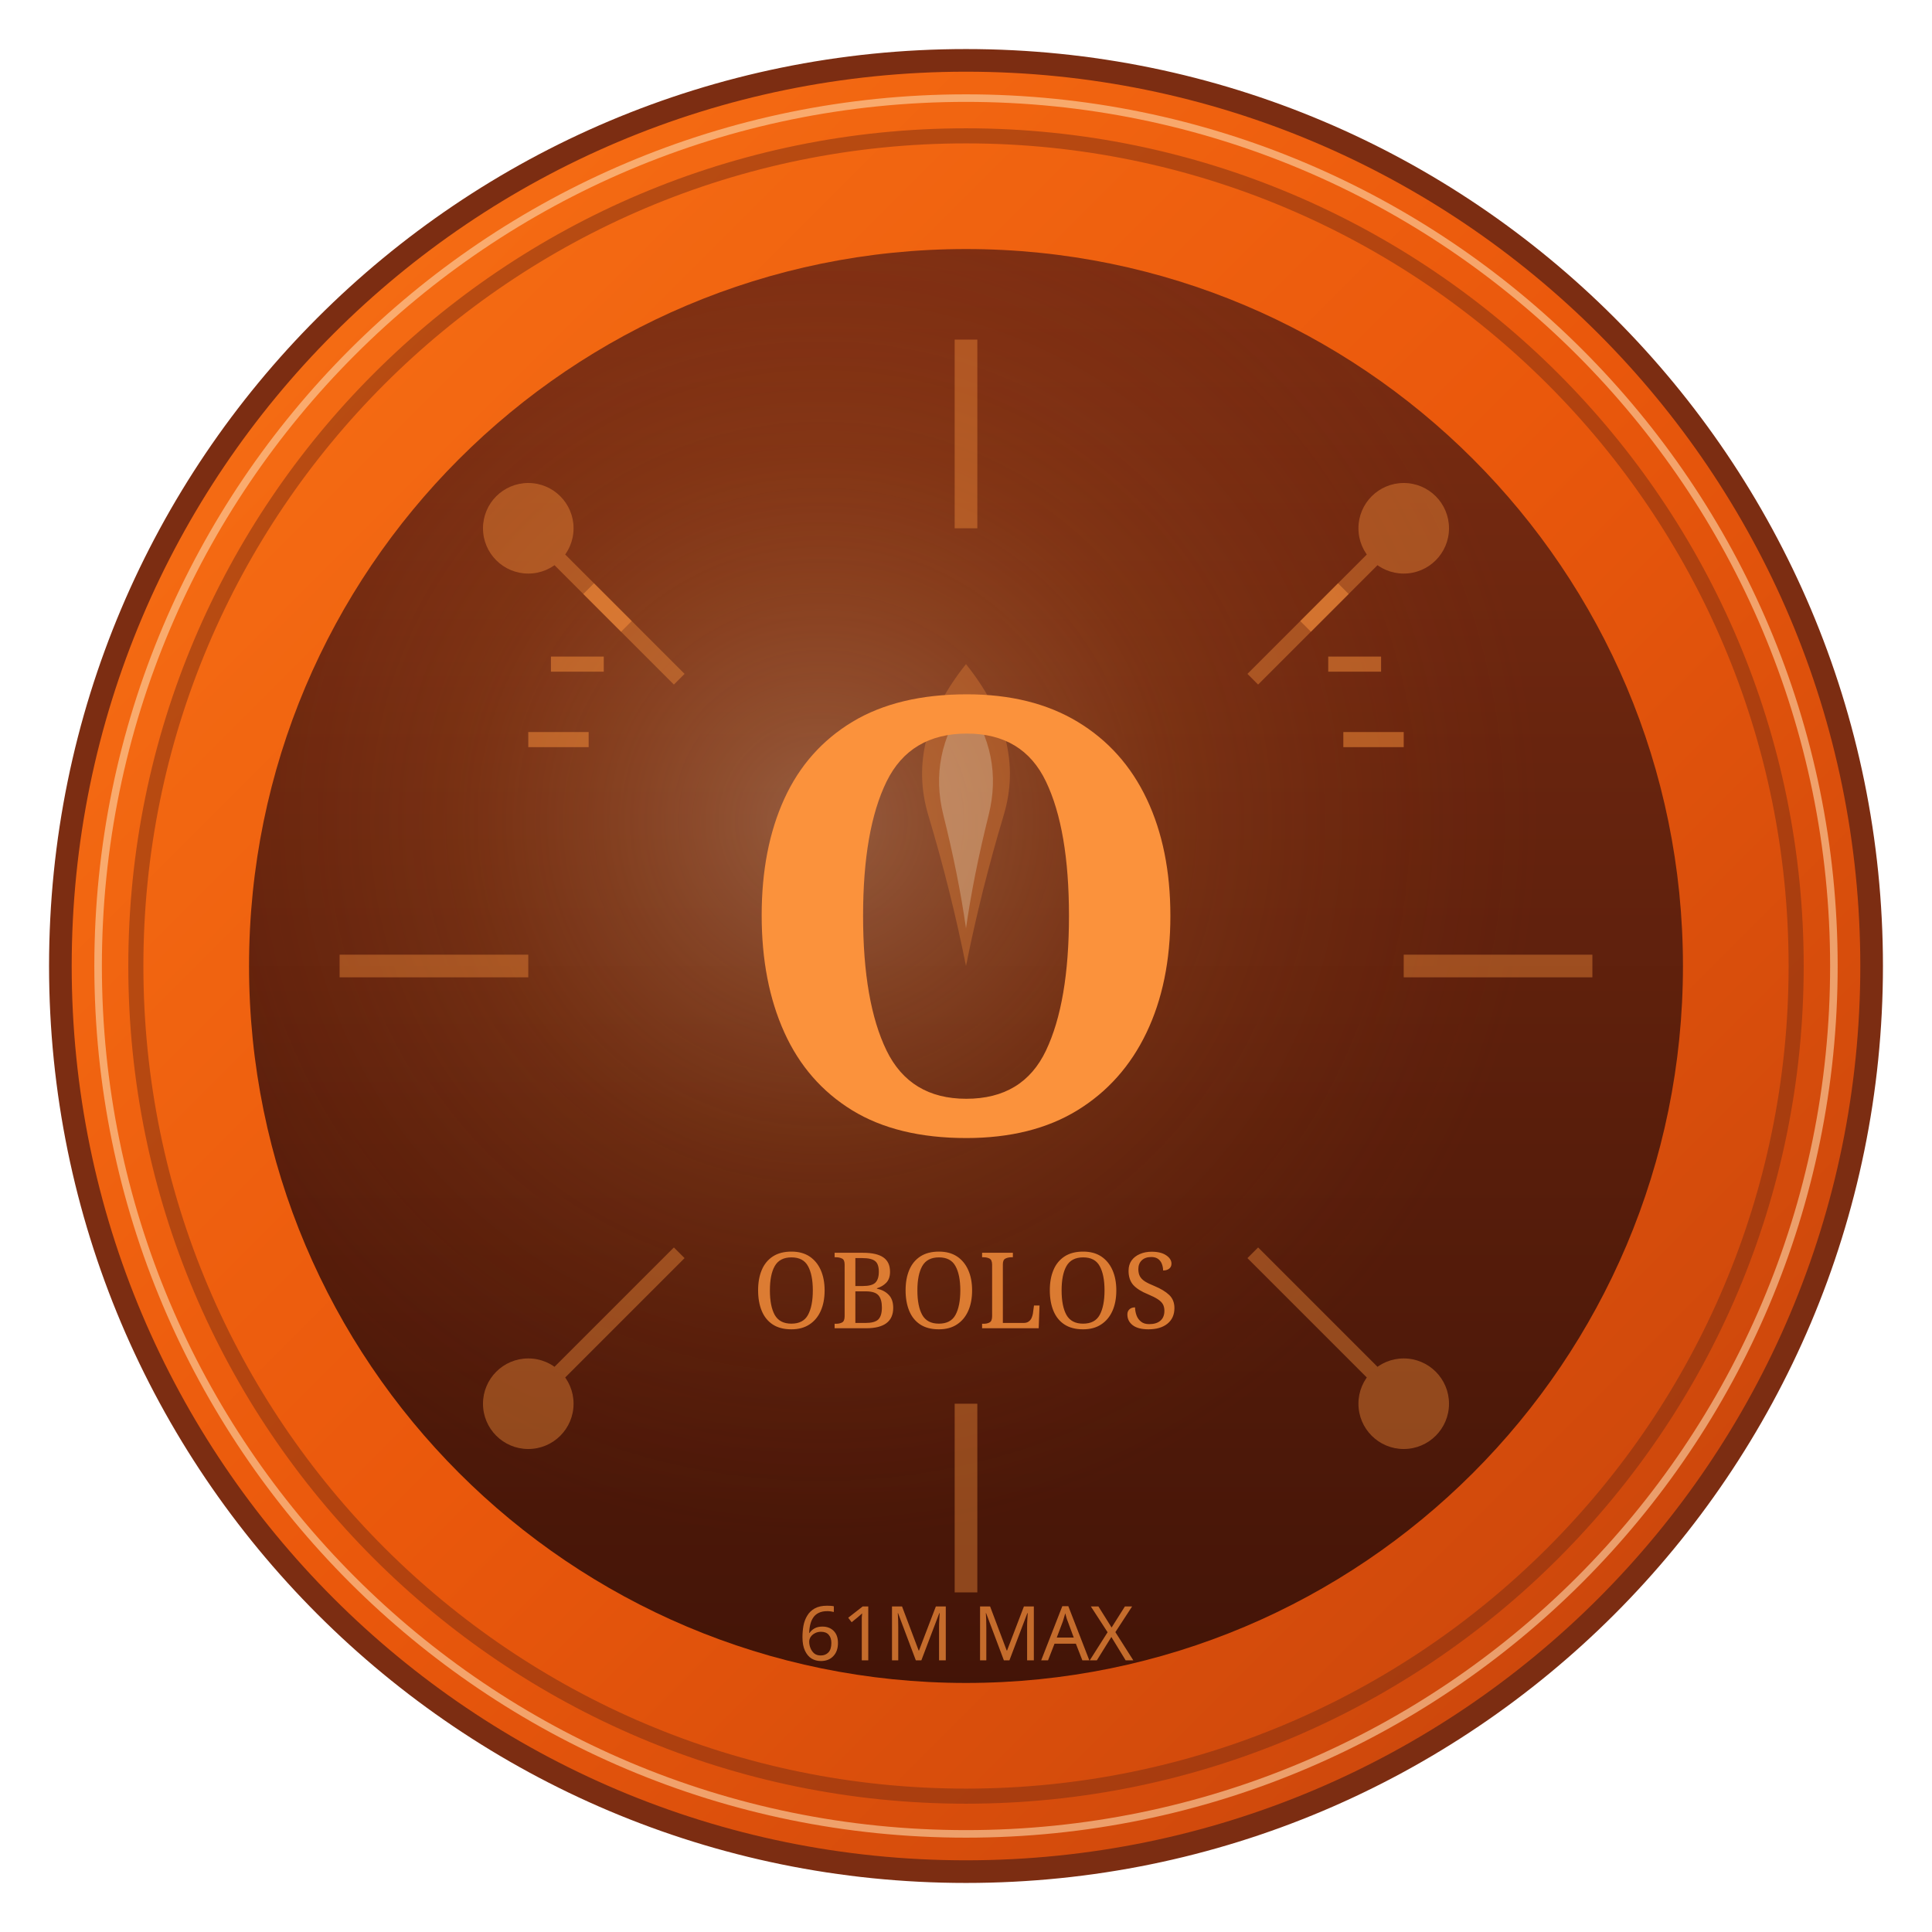
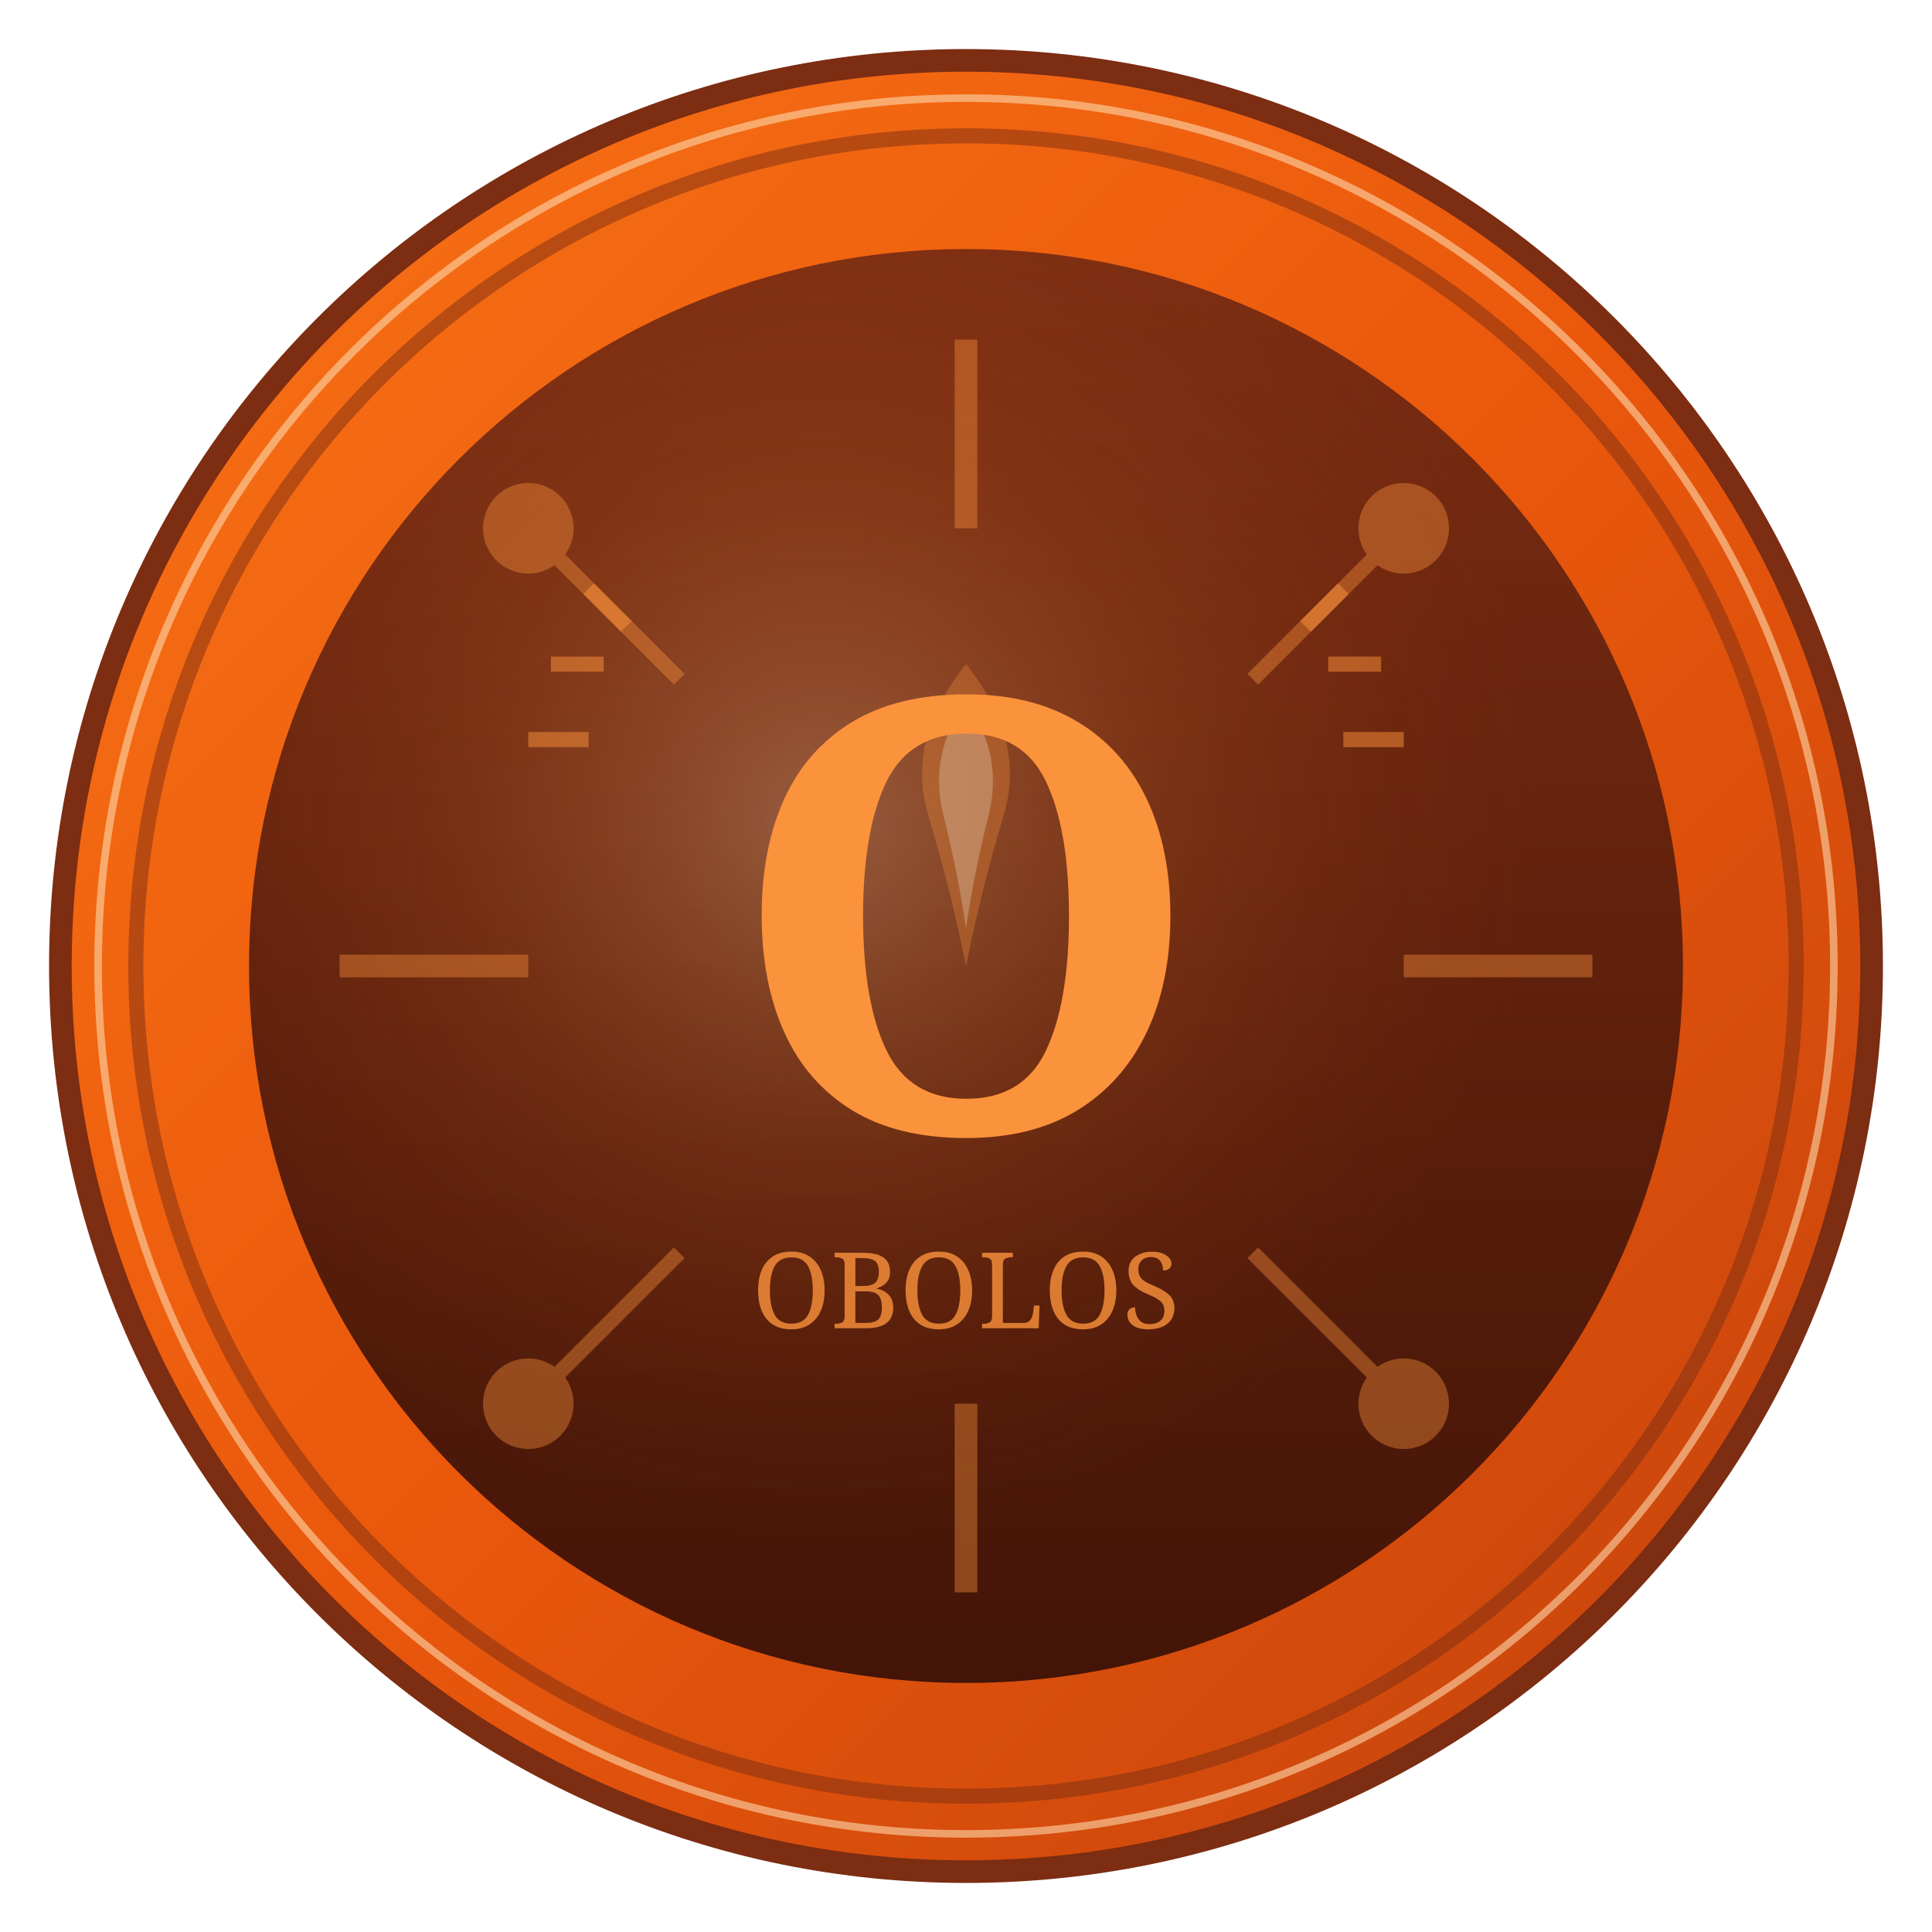
<svg xmlns="http://www.w3.org/2000/svg" width="256" height="256" viewBox="0 0 256 256">
  <defs>
    <linearGradient id="oblGradient" x1="0%" y1="0%" x2="100%" y2="100%">
      <stop offset="0%" style="stop-color:#f97316;stop-opacity:1" />
      <stop offset="50%" style="stop-color:#ea580c;stop-opacity:1" />
      <stop offset="100%" style="stop-color:#c2410c;stop-opacity:1" />
    </linearGradient>
    <radialGradient id="oblShine" cx="40%" cy="40%">
      <stop offset="0%" style="stop-color:#fed7aa;stop-opacity:0.8" />
      <stop offset="50%" style="stop-color:#fb923c;stop-opacity:0.3" />
      <stop offset="100%" style="stop-color:#c2410c;stop-opacity:0" />
    </radialGradient>
    <linearGradient id="oblInner" x1="0%" y1="0%" x2="0%" y2="100%">
      <stop offset="0%" style="stop-color:#7c2d12;stop-opacity:1" />
      <stop offset="100%" style="stop-color:#431407;stop-opacity:1" />
    </linearGradient>
  </defs>
  <circle cx="128" cy="128" r="120" fill="url(#oblGradient)" stroke="#7c2d12" stroke-width="3" />
  <circle cx="128" cy="128" r="110" fill="none" stroke="#7c2d12" stroke-width="2" opacity="0.5" />
  <circle cx="128" cy="128" r="115" fill="none" stroke="#fed7aa" stroke-width="1" opacity="0.6" />
  <circle cx="128" cy="128" r="95" fill="url(#oblInner)" />
  <circle cx="128" cy="128" r="95" fill="url(#oblShine)" opacity="0.4" />
  <g opacity="0.4">
    <path d="M 128 45 L 128 70 M 128 186 L 128 211" stroke="#fb923c" stroke-width="3" />
    <path d="M 45 128 L 70 128 M 186 128 L 211 128" stroke="#fb923c" stroke-width="3" />
    <path d="M 70 70 L 90 90 M 186 70 L 166 90 M 70 186 L 90 166 M 186 186 L 166 166" stroke="#fb923c" stroke-width="2" />
    <circle cx="70" cy="70" r="6" fill="#fb923c" />
    <circle cx="186" cy="70" r="6" fill="#fb923c" />
    <circle cx="70" cy="186" r="6" fill="#fb923c" />
    <circle cx="186" cy="186" r="6" fill="#fb923c" />
  </g>
  <g transform="translate(128, 128)">
    <g opacity="0.5">
      <path d="M 0 -40 Q -8 -30 -5 -20 Q -2 -10 0 0 Q 2 -10 5 -20 Q 8 -30 0 -40 Z" fill="#fb923c" opacity="0.6" />
      <path d="M 0 -35 Q -5 -28 -3 -20 Q -1 -12 0 -5 Q 1 -12 3 -20 Q 5 -28 0 -35 Z" fill="#fed7aa" opacity="0.8" />
    </g>
    <text x="0" y="22" font-family="serif" font-size="80" font-weight="bold" fill="#fb923c" text-anchor="middle" letter-spacing="2">O</text>
    <text x="0" y="48" font-family="serif" font-size="14" font-weight="normal" fill="#fb923c" text-anchor="middle" opacity="0.8">OBOLOS</text>
  </g>
  <g transform="translate(128, 128)" opacity="0.5">
    <line x1="-50" y1="-50" x2="-45" y2="-45" stroke="#fb923c" stroke-width="2" />
    <line x1="-55" y1="-40" x2="-48" y2="-40" stroke="#fb923c" stroke-width="2" />
    <line x1="-58" y1="-30" x2="-50" y2="-30" stroke="#fb923c" stroke-width="2" />
    <line x1="50" y1="-50" x2="45" y2="-45" stroke="#fb923c" stroke-width="2" />
    <line x1="55" y1="-40" x2="48" y2="-40" stroke="#fb923c" stroke-width="2" />
    <line x1="58" y1="-30" x2="50" y2="-30" stroke="#fb923c" stroke-width="2" />
  </g>
-   <text x="128" y="220" font-family="sans-serif" font-size="10" fill="#fb923c" text-anchor="middle" opacity="0.7">61M MAX</text>
</svg>
